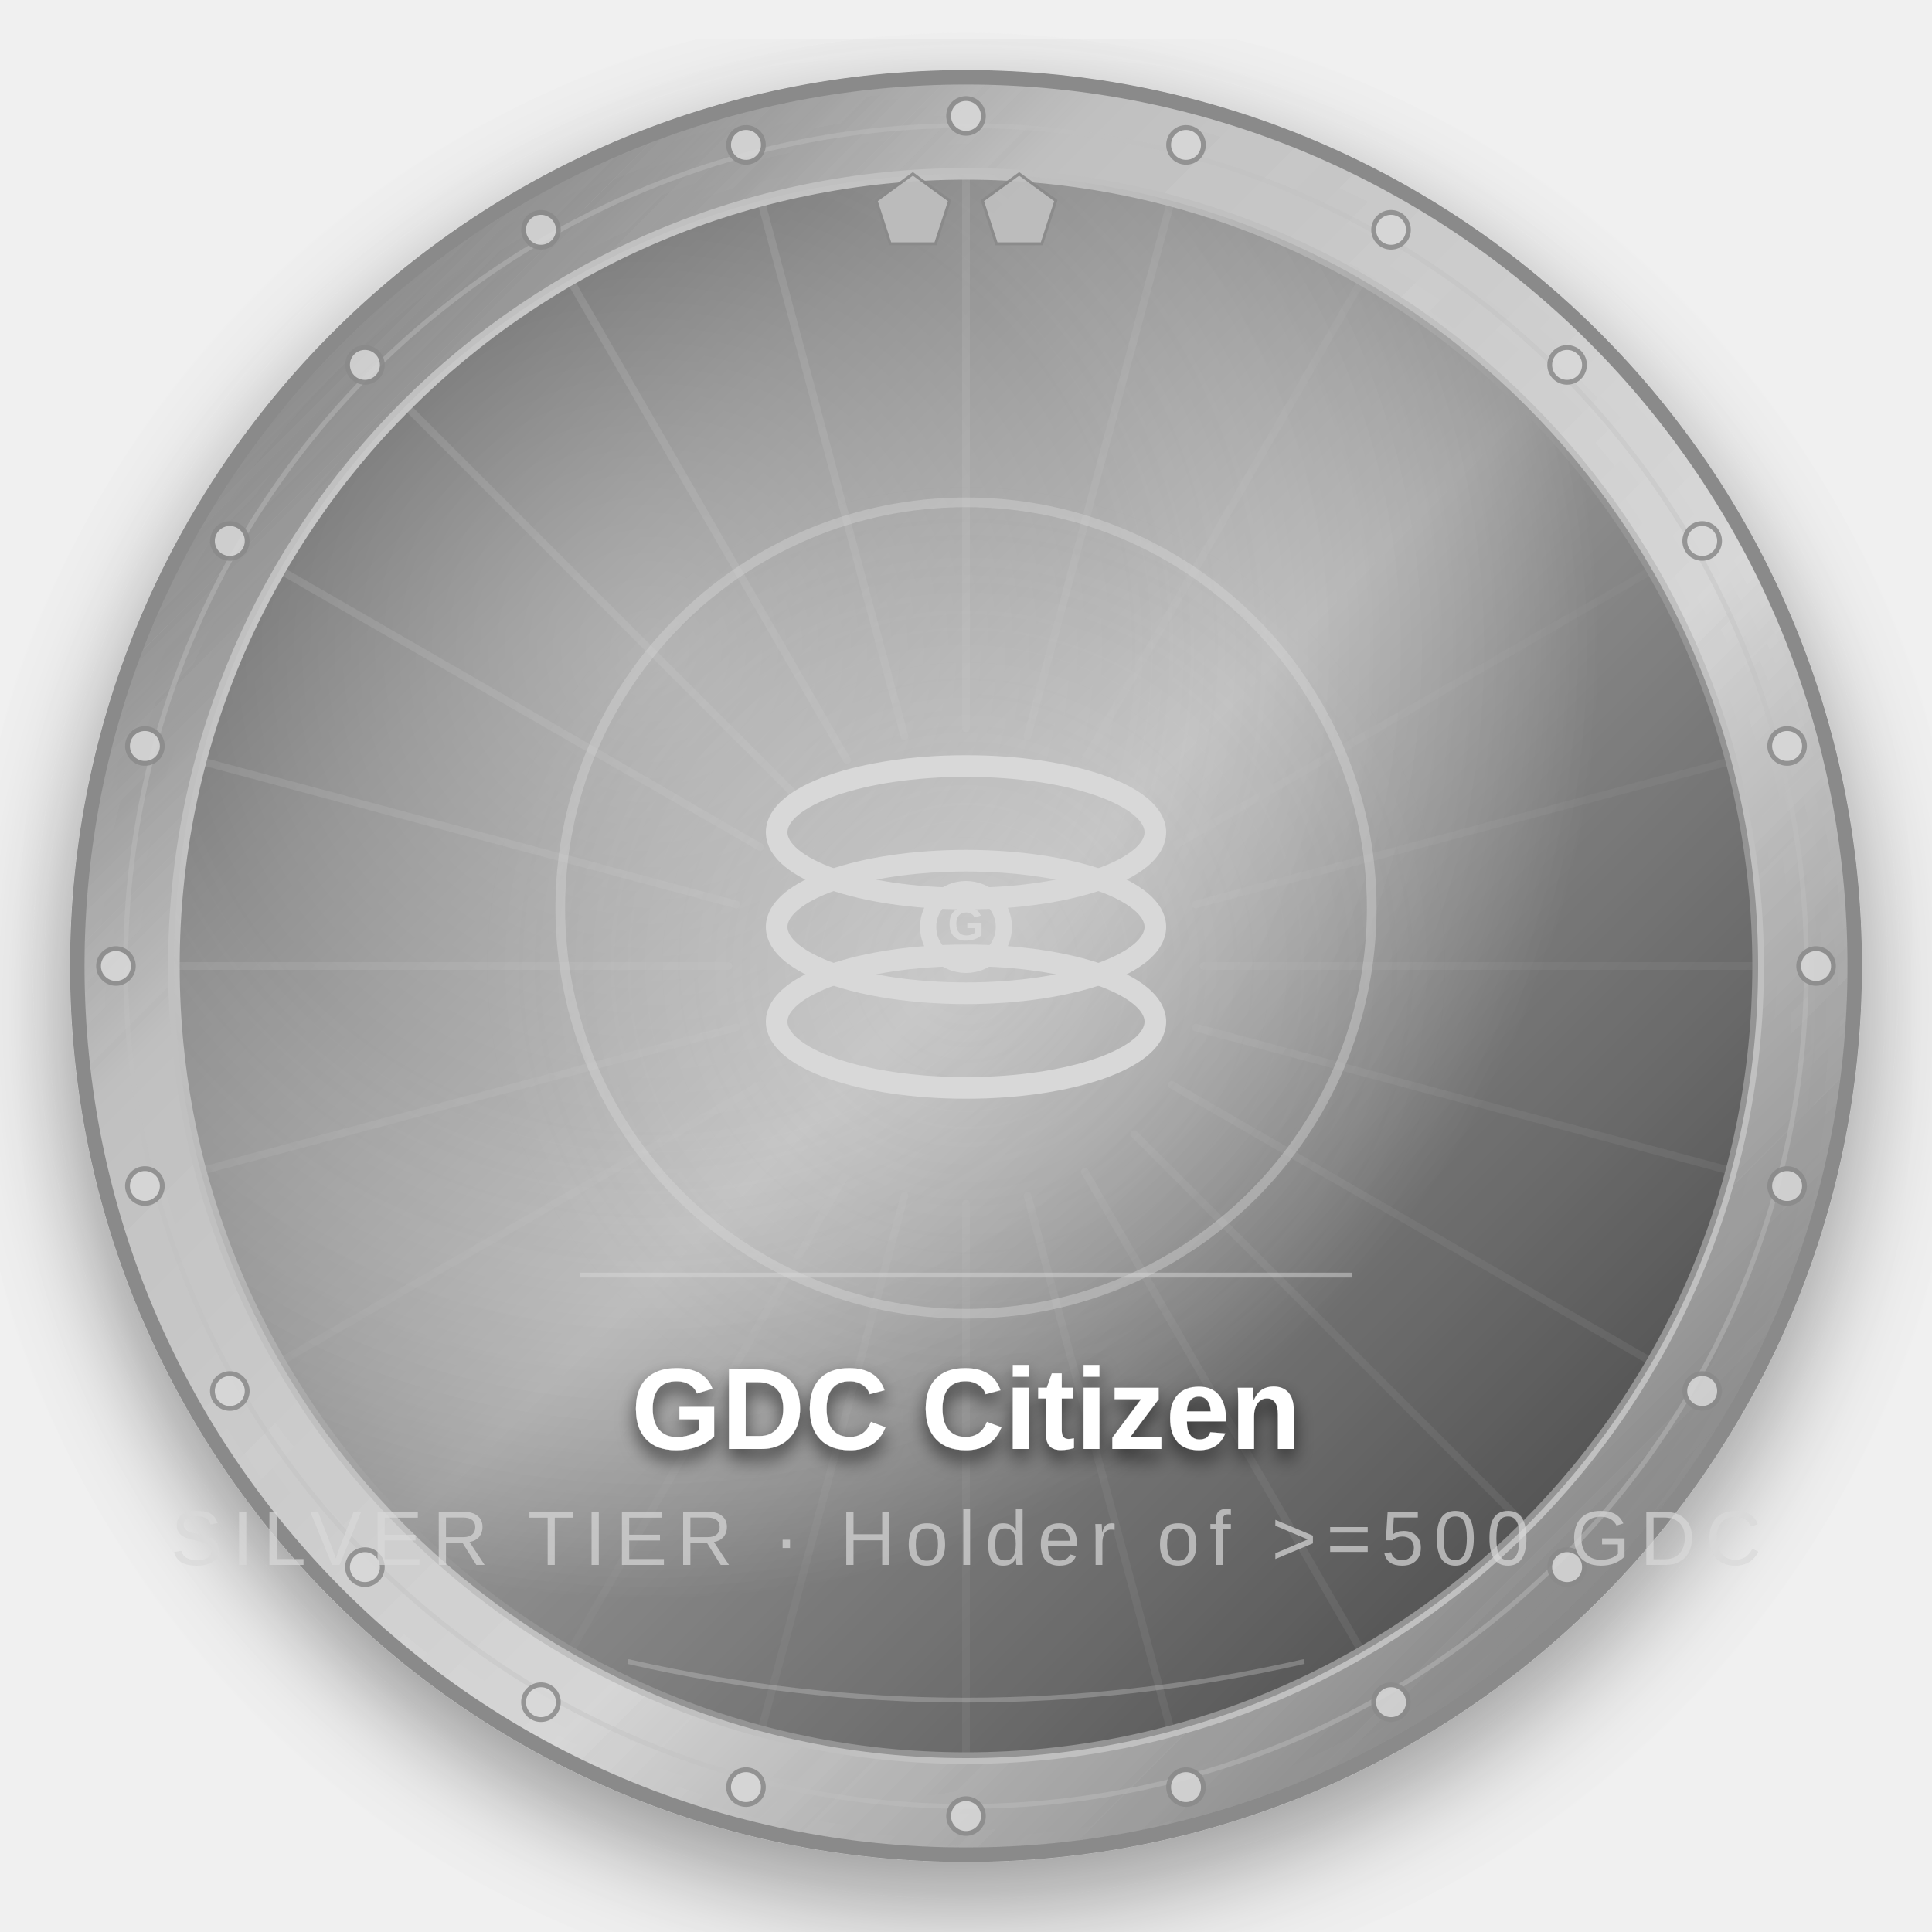
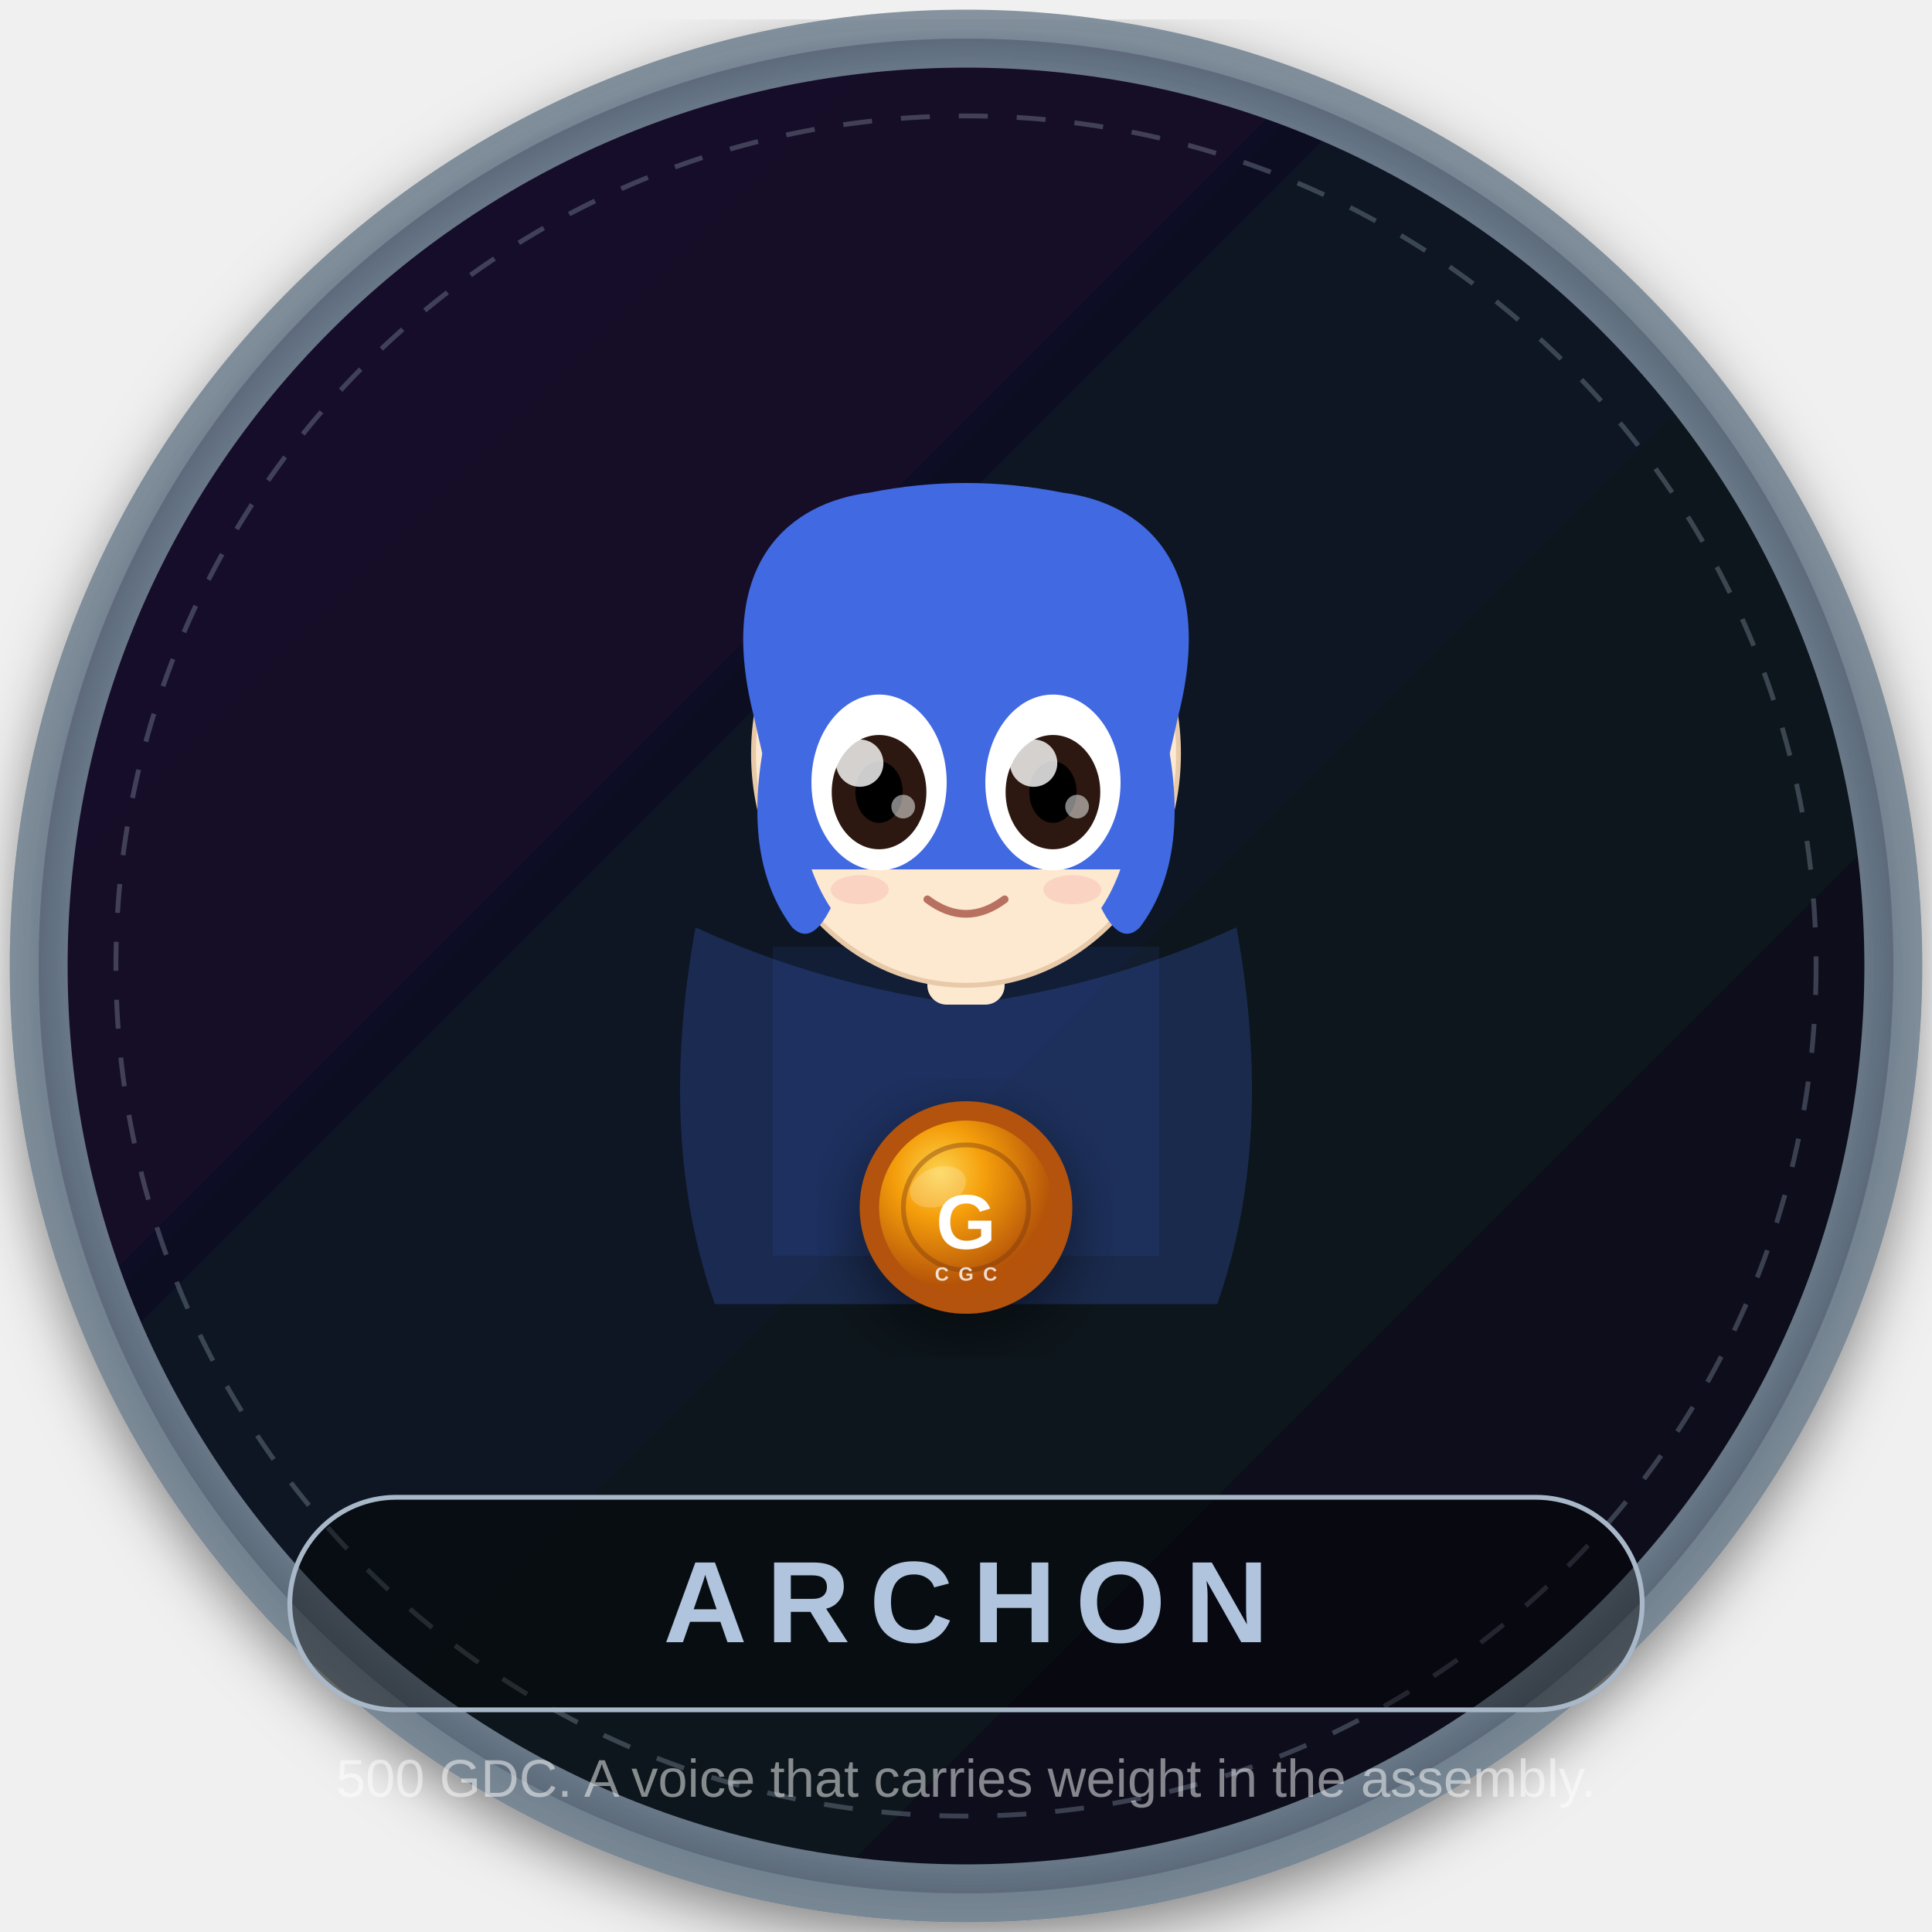
<svg xmlns="http://www.w3.org/2000/svg" viewBox="0 0 200 200" width="200" height="200">
  <defs>
-     <linearGradient id="b7" x1="0%" y1="0%" x2="100%" y2="100%">
-       <stop offset="0%" stop-color="#4A4A4A" />
-       <stop offset="25%" stop-color="#8A8A8A" />
-       <stop offset="50%" stop-color="#C0C0C0" />
-       <stop offset="75%" stop-color="#8A8A8A" />
-       <stop offset="100%" stop-color="#4A4A4A" />
+     <radialGradient id="ring7" cx="50%" cy="50%" r="50%">
+       <stop offset="85%" stop-color="#A8B8C8" />
+       <stop offset="95%" stop-color="#6B7B8B" />
+       <stop offset="100%" stop-color="#6B7B8B" stop-opacity="0.8" />
+     </radialGradient>
+     <radialGradient id="bg7" cx="50%" cy="45%" r="55%">
+       <stop offset="0%" stop-color="#1A2030" />
+       <stop offset="100%" stop-color="#0A0E18" />
+     </radialGradient>
+     <filter id="sh" x="-20%" y="-20%" width="140%" height="140%">
+       <feDropShadow dx="0" dy="2" stdDeviation="3" flood-color="#000" flood-opacity="0.5" />
+     </filter>
+     <filter id="glow">
+       <feGaussianBlur stdDeviation="3" result="blur" />
+       <feMerge>
+         <feMergeNode in="blur" />
+         <feMergeNode in="SourceGraphic" />
+       </feMerge>
+     </filter>
+     <linearGradient id="gdcBg7" x1="0%" y1="0%" x2="100%" y2="100%">
+       <stop offset="0%" stop-color="#1A0A30" />
+       <stop offset="50%" stop-color="#0E1420" />
+       <stop offset="100%" stop-color="#0A0E1A" />
    </linearGradient>
-     <linearGradient id="r7" x1="0%" y1="0%" x2="100%" y2="100%">
-       <stop offset="0%" stop-color="#4A4A4A" stop-opacity="0.8" />
-       <stop offset="30%" stop-color="#C0C0C0" stop-opacity="1" />
-       <stop offset="60%" stop-color="#D8D8D8" stop-opacity="0.9" />
-       <stop offset="100%" stop-color="#4A4A4A" stop-opacity="0.8" />
-     </linearGradient>
-     <radialGradient id="s7" cx="30%" cy="30%" r="60%">
-       <stop offset="0%" stop-color="#fff" stop-opacity="0.28" />
-       <stop offset="50%" stop-color="#fff" stop-opacity="0.05" />
-       <stop offset="100%" stop-color="#000" stop-opacity="0.23" />
-     </radialGradient>
-     <radialGradient id="c7" cx="50%" cy="50%" r="50%">
-       <stop offset="0%" stop-color="#E8E8E8" stop-opacity="0.12" />
-       <stop offset="100%" stop-color="#E8E8E8" stop-opacity="0" />
-     </radialGradient>
-     <filter id="sh7" x="-30%" y="-30%" width="160%" height="160%">
-       <feDropShadow dx="0" dy="4" stdDeviation="5" flood-color="#000" flood-opacity="0.4" />
-     </filter>
  </defs>
-   <circle cx="100" cy="100" r="96" fill="none" stroke="#E8E8E8" stroke-width="1.2" opacity="0.2" filter="url(#sh7)" />
-   <circle cx="100" cy="100" r="92" fill="url(#r7)" stroke="#8A8A8A" stroke-width="1.5" filter="url(#sh7)" />
-   <circle cx="100" cy="100" r="87" fill="none" stroke="#C0C0C0" stroke-width="0.5" opacity="0.4" />
-   <circle cx="100" cy="100" r="82" fill="url(#b7)" stroke="#C0C0C0" stroke-width="1.2" />
-   <line x1="124.6" y1="100" x2="182" y2="100" stroke="#C0C0C0" stroke-width="0.8" opacity="0.18" stroke-linecap="round" />
-   <line x1="123.762" y1="106.367" x2="179.206" y2="121.223" stroke="#C0C0C0" stroke-width="0.8" opacity="0.18" stroke-linecap="round" />
-   <line x1="121.304" y1="112.3" x2="171.014" y2="141" stroke="#C0C0C0" stroke-width="0.8" opacity="0.18" stroke-linecap="round" />
-   <line x1="117.395" y1="117.395" x2="157.983" y2="157.983" stroke="#C0C0C0" stroke-width="0.8" opacity="0.18" stroke-linecap="round" />
-   <line x1="112.3" y1="121.304" x2="141" y2="171.014" stroke="#C0C0C0" stroke-width="0.8" opacity="0.18" stroke-linecap="round" />
-   <line x1="106.367" y1="123.762" x2="121.223" y2="179.206" stroke="#C0C0C0" stroke-width="0.8" opacity="0.18" stroke-linecap="round" />
-   <line x1="100" y1="124.6" x2="100" y2="182" stroke="#C0C0C0" stroke-width="0.8" opacity="0.18" stroke-linecap="round" />
-   <line x1="93.633" y1="123.762" x2="78.777" y2="179.206" stroke="#C0C0C0" stroke-width="0.8" opacity="0.18" stroke-linecap="round" />
-   <line x1="87.7" y1="121.304" x2="59" y2="171.014" stroke="#C0C0C0" stroke-width="0.8" opacity="0.18" stroke-linecap="round" />
-   <line x1="82.605" y1="117.395" x2="42.017" y2="157.983" stroke="#C0C0C0" stroke-width="0.8" opacity="0.18" stroke-linecap="round" />
-   <line x1="78.696" y1="112.3" x2="28.986" y2="141" stroke="#C0C0C0" stroke-width="0.8" opacity="0.18" stroke-linecap="round" />
-   <line x1="76.238" y1="106.367" x2="20.794" y2="121.223" stroke="#C0C0C0" stroke-width="0.8" opacity="0.18" stroke-linecap="round" />
-   <line x1="75.4" y1="100" x2="18" y2="100" stroke="#C0C0C0" stroke-width="0.8" opacity="0.18" stroke-linecap="round" />
-   <line x1="76.238" y1="93.633" x2="20.794" y2="78.777" stroke="#C0C0C0" stroke-width="0.8" opacity="0.18" stroke-linecap="round" />
-   <line x1="78.696" y1="87.7" x2="28.986" y2="59" stroke="#C0C0C0" stroke-width="0.8" opacity="0.18" stroke-linecap="round" />
-   <line x1="82.605" y1="82.605" x2="42.017" y2="42.017" stroke="#C0C0C0" stroke-width="0.8" opacity="0.18" stroke-linecap="round" />
-   <line x1="87.7" y1="78.696" x2="59" y2="28.986" stroke="#C0C0C0" stroke-width="0.8" opacity="0.18" stroke-linecap="round" />
-   <line x1="93.633" y1="76.238" x2="78.777" y2="20.794" stroke="#C0C0C0" stroke-width="0.8" opacity="0.18" stroke-linecap="round" />
-   <line x1="100" y1="75.4" x2="100" y2="18" stroke="#C0C0C0" stroke-width="0.8" opacity="0.18" stroke-linecap="round" />
-   <line x1="106.367" y1="76.238" x2="121.223" y2="20.794" stroke="#C0C0C0" stroke-width="0.8" opacity="0.18" stroke-linecap="round" />
-   <line x1="112.3" y1="78.696" x2="141" y2="28.986" stroke="#C0C0C0" stroke-width="0.8" opacity="0.18" stroke-linecap="round" />
-   <line x1="117.395" y1="82.605" x2="157.983" y2="42.017" stroke="#C0C0C0" stroke-width="0.8" opacity="0.18" stroke-linecap="round" />
-   <line x1="121.304" y1="87.7" x2="171.014" y2="59" stroke="#C0C0C0" stroke-width="0.8" opacity="0.18" stroke-linecap="round" />
-   <line x1="123.762" y1="93.633" x2="179.206" y2="78.777" stroke="#C0C0C0" stroke-width="0.8" opacity="0.18" stroke-linecap="round" />
-   <circle cx="100" cy="100" r="50" fill="url(#c7)" />
-   <circle cx="100" cy="100" r="82" fill="url(#s7)" />
-   <circle cx="100" cy="12" r="1.8" fill="#D8D8D8" stroke="#8A8A8A" stroke-width="0.5" opacity="0.85" />
-   <circle cx="122.776" cy="14.999" r="1.8" fill="#D8D8D8" stroke="#8A8A8A" stroke-width="0.5" opacity="0.85" />
-   <circle cx="144" cy="23.79" r="1.8" fill="#D8D8D8" stroke="#8A8A8A" stroke-width="0.5" opacity="0.85" />
-   <circle cx="162.225" cy="37.775" r="1.8" fill="#D8D8D8" stroke="#8A8A8A" stroke-width="0.5" opacity="0.85" />
-   <circle cx="176.21" cy="56" r="1.8" fill="#D8D8D8" stroke="#8A8A8A" stroke-width="0.5" opacity="0.85" />
-   <circle cx="185.001" cy="77.224" r="1.8" fill="#D8D8D8" stroke="#8A8A8A" stroke-width="0.5" opacity="0.85" />
-   <circle cx="188" cy="100" r="1.8" fill="#D8D8D8" stroke="#8A8A8A" stroke-width="0.5" opacity="0.85" />
-   <circle cx="185.001" cy="122.776" r="1.8" fill="#D8D8D8" stroke="#8A8A8A" stroke-width="0.5" opacity="0.85" />
-   <circle cx="176.21" cy="144" r="1.8" fill="#D8D8D8" stroke="#8A8A8A" stroke-width="0.5" opacity="0.85" />
-   <circle cx="162.225" cy="162.225" r="1.8" fill="#D8D8D8" stroke="#8A8A8A" stroke-width="0.5" opacity="0.85" />
-   <circle cx="144" cy="176.21" r="1.8" fill="#D8D8D8" stroke="#8A8A8A" stroke-width="0.5" opacity="0.85" />
-   <circle cx="122.776" cy="185.001" r="1.8" fill="#D8D8D8" stroke="#8A8A8A" stroke-width="0.5" opacity="0.85" />
-   <circle cx="100" cy="188" r="1.8" fill="#D8D8D8" stroke="#8A8A8A" stroke-width="0.5" opacity="0.85" />
-   <circle cx="77.224" cy="185.001" r="1.8" fill="#D8D8D8" stroke="#8A8A8A" stroke-width="0.5" opacity="0.85" />
-   <circle cx="56" cy="176.21" r="1.8" fill="#D8D8D8" stroke="#8A8A8A" stroke-width="0.5" opacity="0.85" />
-   <circle cx="37.775" cy="162.225" r="1.8" fill="#D8D8D8" stroke="#8A8A8A" stroke-width="0.5" opacity="0.85" />
-   <circle cx="23.79" cy="144" r="1.8" fill="#D8D8D8" stroke="#8A8A8A" stroke-width="0.5" opacity="0.85" />
-   <circle cx="14.999" cy="122.776" r="1.8" fill="#D8D8D8" stroke="#8A8A8A" stroke-width="0.5" opacity="0.85" />
-   <circle cx="12" cy="100" r="1.8" fill="#D8D8D8" stroke="#8A8A8A" stroke-width="0.5" opacity="0.85" />
-   <circle cx="14.999" cy="77.224" r="1.8" fill="#D8D8D8" stroke="#8A8A8A" stroke-width="0.5" opacity="0.85" />
-   <circle cx="23.79" cy="56" r="1.8" fill="#D8D8D8" stroke="#8A8A8A" stroke-width="0.5" opacity="0.85" />
-   <circle cx="37.775" cy="37.775" r="1.8" fill="#D8D8D8" stroke="#8A8A8A" stroke-width="0.5" opacity="0.85" />
-   <circle cx="56" cy="23.79" r="1.8" fill="#D8D8D8" stroke="#8A8A8A" stroke-width="0.5" opacity="0.85" />
-   <circle cx="77.224" cy="14.999" r="1.8" fill="#D8D8D8" stroke="#8A8A8A" stroke-width="0.5" opacity="0.85" />
-   <polygon points="94.5,18 98.304,20.764 96.851,25.236 92.149,25.236 90.696,20.764" fill="#C0C0C0" stroke="#8A8A8A" stroke-width="0.3" opacity="0.9" />
-   <polygon points="105.5,18 109.304,20.764 107.851,25.236 103.149,25.236 101.696,20.764" fill="#C0C0C0" stroke="#8A8A8A" stroke-width="0.3" opacity="0.9" />
-   <circle cx="100" cy="94" r="42" fill="none" stroke="#D8D8D8" stroke-width="1" opacity="0.4" />
-   <g>
-     <g transform="translate(100,94)">
-       <ellipse cx="0" cy="-7.84" rx="19.6" ry="6.86" fill="none" stroke="#D8D8D8" stroke-width="2.24" />
-       <ellipse cx="0" cy="1.96" rx="19.6" ry="6.86" fill="none" stroke="#D8D8D8" stroke-width="2.24" />
-       <ellipse cx="0" cy="11.76" rx="19.6" ry="6.86" fill="none" stroke="#D8D8D8" stroke-width="2.24" />
-       <circle cx="0" cy="1.96" r="3.92" fill="none" stroke="#D8D8D8" stroke-width="1.68" />
-       <text x="0" y="3.332" text-anchor="middle" font-size="4.9" fill="#D8D8D8" font-weight="bold" font-family="Arial">G</text>
-     </g>
+   <circle cx="100" cy="100" r="96" fill="url(#gdcBg7)" stroke="url(#ring7)" stroke-width="6" filter="url(#sh)" />
+   <circle cx="100" cy="100" r="88" fill="none" stroke="#A8B8C8" stroke-width="0.5" opacity="0.3" stroke-dasharray="3 3" />
+   <rect x="88" y="52" width="5" height="25" fill="none" stroke="#A8B8C8" stroke-width="0.4" opacity="0.1" />
+   <rect x="107" y="52" width="5" height="25" fill="none" stroke="#A8B8C8" stroke-width="0.4" opacity="0.1" />
+   <line x1="85" y1="78" x2="115" y2="78" stroke="#A8B8C8" stroke-width="0.4" opacity="0.1" />
+   <path d="M72,96 Q68,118 74,135 L126,135 Q132,118 128,96 Q115,102 100,104 Q85,102 72,96Z" fill="#4169E1" opacity="0.25" />
+   <path d="M80,98 L80,130 L120,130 L120,98Z" fill="#4169E1" opacity="0.1" />
+   <rect x="96" y="96" width="8" height="8" rx="2" fill="#FDE8D0" />
+   <ellipse cx="100" cy="78" rx="22" ry="24" fill="#FDE8D0" stroke="#E8C9A8" stroke-width="0.5" />
+   <path d="M78,74 C74,58 82,52 90,51 Q100,49 110,51 C118,52 126,58 122,74 Q120,83 118,90 L82,90 Q80,83 78,74Z" fill="#4169E1" />
+   <path d="M80,73 Q76,88 82,96 Q84,98 86,94 Q82,88 82,76Z" fill="#4169E1" />
+   <path d="M120,73 Q124,88 118,96 Q116,98 114,94 Q118,88 118,76Z" fill="#4169E1" />
+   <ellipse cx="91" cy="81" rx="7" ry="9.1" fill="#fff" />
+   <ellipse cx="109" cy="81" rx="7" ry="9.1" fill="#fff" />
+   <ellipse cx="91" cy="82" rx="4.9" ry="5.915" fill="#2C1810" />
+   <ellipse cx="109" cy="82" rx="4.9" ry="5.915" fill="#2C1810" />
+   <ellipse cx="91" cy="82" rx="2.45" ry="3.185" fill="#000" />
+   <ellipse cx="109" cy="82" rx="2.45" ry="3.185" fill="#000" />
+   <circle cx="89" cy="79" r="2.45" fill="#fff" opacity="0.8" />
+   <circle cx="107" cy="79" r="2.45" fill="#fff" opacity="0.8" />
+   <circle cx="93.5" cy="83.5" r="1.225" fill="#fff" opacity="0.5" />
+   <circle cx="111.5" cy="83.5" r="1.225" fill="#fff" opacity="0.5" />
+   <path d="M84,68.9 Q91,66.9 98,68.9" fill="none" stroke="#4169E1" stroke-width="1.2" stroke-linecap="round" />
+   <path d="M102,68.9 Q109,66.9 116,68.9" fill="none" stroke="#4169E1" stroke-width="1.2" stroke-linecap="round" />
+   <path d="M96,93.1 Q100,96.1 104,93.1" fill="none" stroke="#B87060" stroke-width="0.8" stroke-linecap="round" />
+   <ellipse cx="89" cy="92.1" rx="3" ry="1.5" fill="#F0A0A0" opacity="0.3" />
+   <ellipse cx="111" cy="92.1" rx="3" ry="1.5" fill="#F0A0A0" opacity="0.3" />
+   <g transform="translate(100,125)">
+     <defs>
+       <radialGradient id="cg100_125" cx="35%" cy="30%" r="65%">
+         <stop offset="0%" stop-color="#fcd34d" />
+         <stop offset="40%" stop-color="#f59e0b" />
+         <stop offset="100%" stop-color="#b45309" />
+       </radialGradient>
+     </defs>
+     <circle cx="0" cy="0" r="11" fill="#b45309" filter="url(#sh)" />
+     <circle cx="0" cy="0" r="9" fill="url(#cg100_125)" />
+     <circle cx="0" cy="0" r="6.48" fill="none" stroke="rgba(120,53,15,0.4)" stroke-width="0.5" />
+     <text x="0" y="2" text-anchor="middle" dominant-baseline="middle" font-family="Arial,sans-serif" font-weight="bold" font-size="8" fill="#fff">G</text>
+     <text x="0" y="7" text-anchor="middle" dominant-baseline="middle" font-family="Arial,sans-serif" font-weight="bold" font-size="2" fill="rgba(255,255,255,0.8)" letter-spacing="1">CGC</text>
+     <ellipse cx="-2" cy="-3" rx="3" ry="2" transform="rotate(-20)" fill="rgba(255,255,255,0.2)" />
  </g>
-   <line x1="60" y1="132" x2="140" y2="132" stroke="#D8D8D8" stroke-width="0.5" opacity="0.5" />
-   <text x="100" y="150" text-anchor="middle" font-size="12" font-weight="bold" fill="#fff" font-family="Arial,sans-serif" filter="drop-shadow(0 1px 1px rgba(0,0,0,0.6))">GDC Citizen</text>
-   <text x="100" y="162" text-anchor="middle" font-size="8" fill="#D8D8D8" opacity="0.7" font-family="Arial,sans-serif" letter-spacing="1">SILVER TIER · Holder of &gt;=500 GDC</text>
-   <path d="M65 172 Q100 180 135 172" fill="none" stroke="#D8D8D8" stroke-width="0.5" opacity="0.3" />
+   <rect x="30" y="155" width="140" height="22" rx="11" fill="rgba(0,0,0,0.4)" stroke="#A8B8C8" stroke-width="0.5" />
+   <text x="100" y="170" text-anchor="middle" font-size="12" font-weight="bold" fill="#B0C4DE" font-family="Arial,sans-serif" letter-spacing="2">ARCHON</text>
+   <text x="100" y="186" text-anchor="middle" font-size="5.5" fill="rgba(255,255,255,0.5)" font-family="Arial,sans-serif">500 GDC. A voice that carries weight in the assembly.</text>
</svg>
